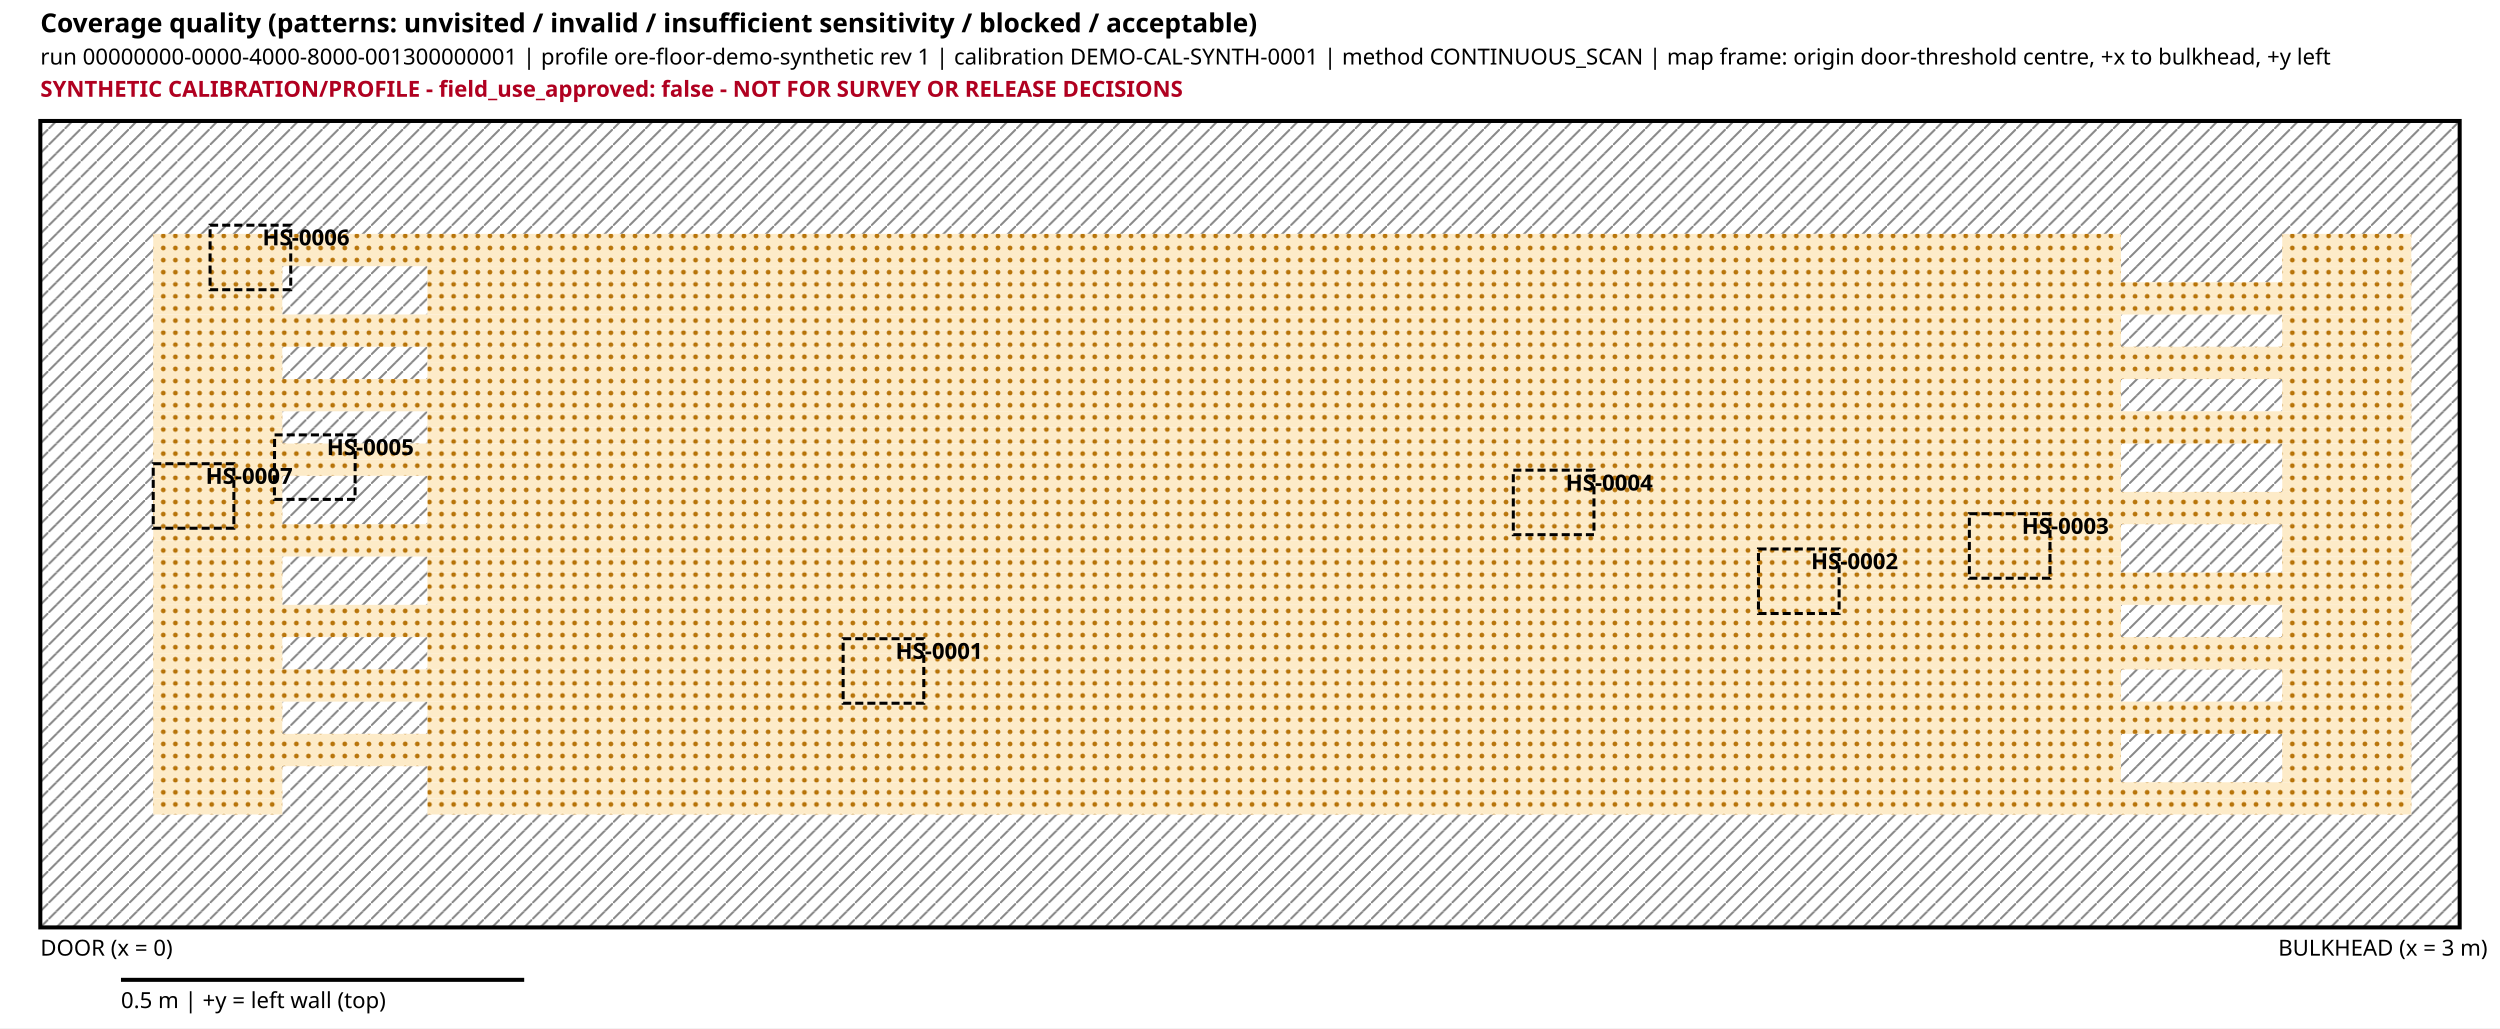
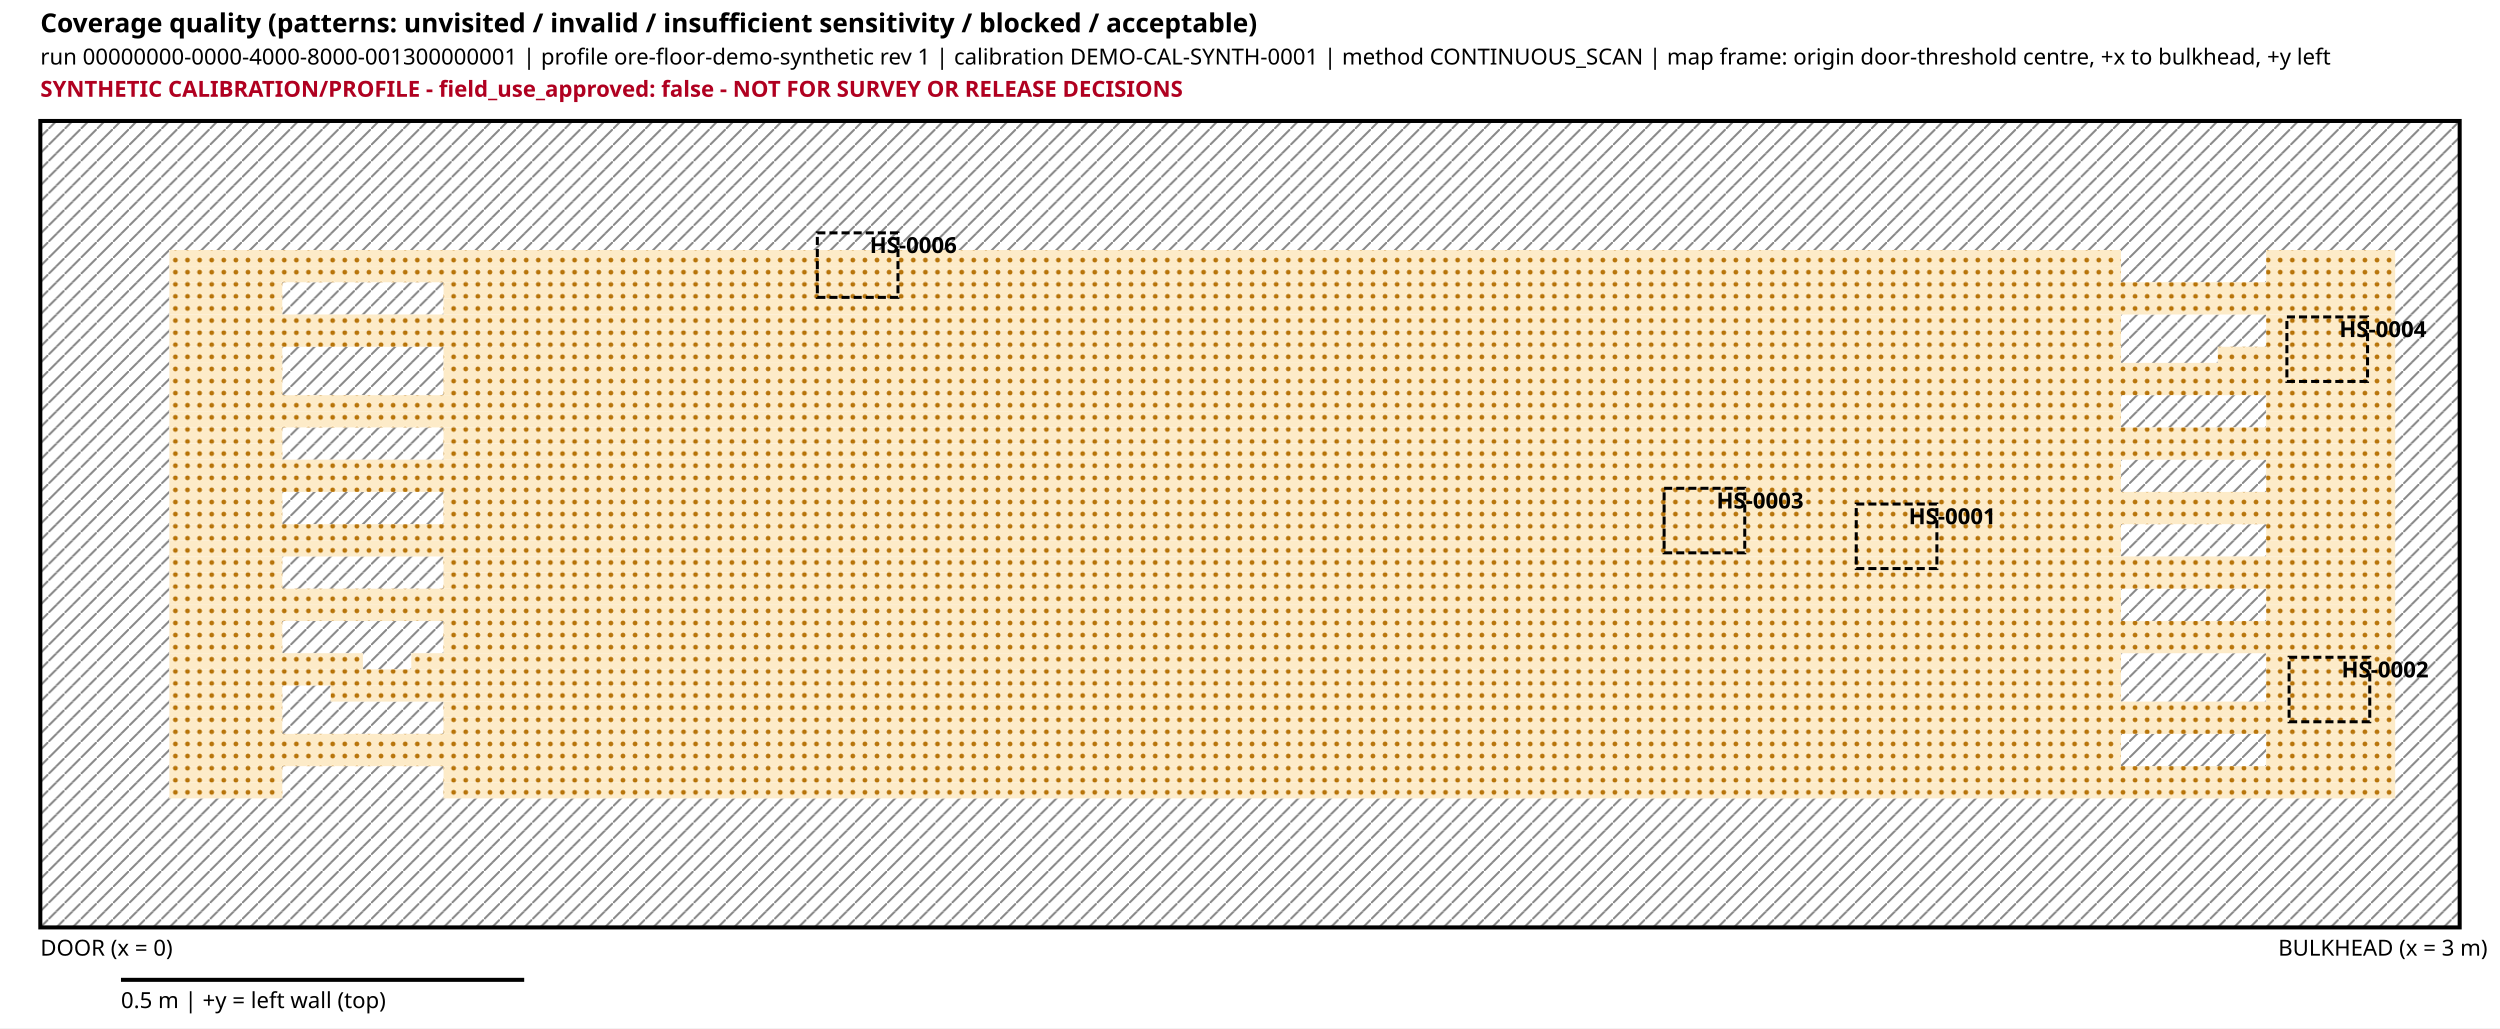
<svg xmlns="http://www.w3.org/2000/svg" width="1240" height="510" viewBox="0 0 1240 510" font-family="sans-serif" font-size="11">
  <defs>
    <pattern id="p-UNVISITED" width="8" height="8" patternUnits="userSpaceOnUse">
      <rect width="8" height="8" fill="#fff" />
      <path d="M0 8L8 0" stroke="#888" stroke-width="1" />
    </pattern>
    <pattern id="p-INVALID_DATA" width="8" height="8" patternUnits="userSpaceOnUse">
      <rect width="8" height="8" fill="#f6d5d5" />
      <path d="M0 0L8 8M0 8L8 0" stroke="#c83c3c" stroke-width="1" />
    </pattern>
    <pattern id="p-INSUFFICIENT_SENSITIVITY" width="6" height="6" patternUnits="userSpaceOnUse">
      <rect width="6" height="6" fill="#fdebc8" />
      <circle cx="3" cy="3" r="1.2" fill="#b9770e" />
    </pattern>
    <pattern id="p-BLOCKED" width="8" height="8" patternUnits="userSpaceOnUse">
      <rect width="8" height="8" fill="#e4dcf0" />
      <path d="M0 4H8" stroke="#785aa0" stroke-width="2" />
    </pattern>
    <pattern id="p-EXCLUDED" width="8" height="8" patternUnits="userSpaceOnUse">
      <rect width="8" height="8" fill="#5a5a5a" />
    </pattern>
    <pattern id="p-ACCEPTABLE" width="8" height="8" patternUnits="userSpaceOnUse">
      <rect width="8" height="8" fill="#2e8b57" />
    </pattern>
  </defs>
  <rect width="1240" height="510" fill="#fff" />
  <text x="20" y="16" font-size="13" font-weight="bold">Coverage quality (patterns: unvisited / invalid / insufficient sensitivity / blocked / acceptable)</text>
  <text x="20" y="32">run 00000000-0000-4000-8000-001300000001 | profile ore-floor-demo-synthetic rev 1 | calibration DEMO-CAL-SYNTH-0001 | method CONTINUOUS_SCAN | map frame: origin door-threshold centre, +x to bulkhead, +y left</text>
  <text x="20" y="48" fill="#b00020" font-weight="bold">SYNTHETIC CALIBRATION/PROFILE - field_use_approved: false - NOT FOR SURVEY OR RELEASE DECISIONS</text>
  <rect x="20.0" y="452.0" width="1200.0" height="8.0" fill="url(#p-UNVISITED)" />
  <rect x="20.0" y="444.0" width="1200.0" height="8.0" fill="url(#p-UNVISITED)" />
  <rect x="20.0" y="436.0" width="1200.0" height="8.0" fill="url(#p-UNVISITED)" />
  <rect x="20.0" y="428.0" width="1200.0" height="8.0" fill="url(#p-UNVISITED)" />
  <rect x="20.0" y="420.0" width="1200.0" height="8.0" fill="url(#p-UNVISITED)" />
  <rect x="20.0" y="412.0" width="1200.0" height="8.0" fill="url(#p-UNVISITED)" />
  <rect x="20.0" y="404.0" width="1200.0" height="8.0" fill="url(#p-UNVISITED)" />
-   <rect x="20.0" y="396.0" width="56.0" height="8.0" fill="url(#p-UNVISITED)" />
-   <rect x="140.0" y="396.0" width="72.0" height="8.0" fill="url(#p-UNVISITED)" />
-   <rect x="1196.0" y="396.0" width="24.0" height="8.0" fill="url(#p-UNVISITED)" />
-   <rect x="20.0" y="388.0" width="56.0" height="8.0" fill="url(#p-UNVISITED)" />
-   <rect x="140.0" y="388.0" width="72.0" height="8.0" fill="url(#p-UNVISITED)" />
-   <rect x="1196.0" y="388.0" width="24.0" height="8.0" fill="url(#p-UNVISITED)" />
-   <rect x="20.0" y="380.0" width="56.0" height="8.0" fill="url(#p-UNVISITED)" />
-   <rect x="140.0" y="380.0" width="72.0" height="8.0" fill="url(#p-UNVISITED)" />
-   <rect x="1052.0" y="380.0" width="80.0" height="8.0" fill="url(#p-UNVISITED)" />
-   <rect x="1196.0" y="380.0" width="24.0" height="8.0" fill="url(#p-UNVISITED)" />
-   <rect x="20.0" y="372.0" width="56.0" height="8.0" fill="url(#p-UNVISITED)" />
-   <rect x="1052.0" y="372.0" width="80.0" height="8.0" fill="url(#p-UNVISITED)" />
-   <rect x="1196.0" y="372.0" width="24.0" height="8.0" fill="url(#p-UNVISITED)" />
-   <rect x="20.0" y="364.0" width="56.0" height="8.0" fill="url(#p-UNVISITED)" />
-   <rect x="1052.0" y="364.0" width="80.0" height="8.0" fill="url(#p-UNVISITED)" />
-   <rect x="1196.0" y="364.0" width="24.0" height="8.0" fill="url(#p-UNVISITED)" />
-   <rect x="20.0" y="356.0" width="56.0" height="8.0" fill="url(#p-UNVISITED)" />
-   <rect x="140.0" y="356.0" width="72.0" height="8.0" fill="url(#p-UNVISITED)" />
-   <rect x="1196.0" y="356.0" width="24.0" height="8.0" fill="url(#p-UNVISITED)" />
-   <rect x="20.0" y="348.0" width="56.0" height="8.0" fill="url(#p-UNVISITED)" />
-   <rect x="140.0" y="348.0" width="72.0" height="8.0" fill="url(#p-UNVISITED)" />
-   <rect x="1196.0" y="348.0" width="24.0" height="8.0" fill="url(#p-UNVISITED)" />
-   <rect x="20.0" y="340.0" width="56.0" height="8.0" fill="url(#p-UNVISITED)" />
-   <rect x="1052.0" y="340.0" width="80.0" height="8.0" fill="url(#p-UNVISITED)" />
-   <rect x="1196.0" y="340.0" width="24.0" height="8.0" fill="url(#p-UNVISITED)" />
-   <rect x="20.0" y="332.0" width="56.0" height="8.0" fill="url(#p-UNVISITED)" />
-   <rect x="1052.0" y="332.0" width="80.0" height="8.0" fill="url(#p-UNVISITED)" />
-   <rect x="1196.0" y="332.0" width="24.0" height="8.0" fill="url(#p-UNVISITED)" />
-   <rect x="20.0" y="324.0" width="56.0" height="8.0" fill="url(#p-UNVISITED)" />
-   <rect x="140.0" y="324.0" width="72.0" height="8.0" fill="url(#p-UNVISITED)" />
-   <rect x="1196.0" y="324.0" width="24.0" height="8.0" fill="url(#p-UNVISITED)" />
-   <rect x="20.0" y="316.0" width="56.0" height="8.0" fill="url(#p-UNVISITED)" />
-   <rect x="140.0" y="316.0" width="72.0" height="8.0" fill="url(#p-UNVISITED)" />
-   <rect x="1196.0" y="316.0" width="24.0" height="8.0" fill="url(#p-UNVISITED)" />
-   <rect x="20.0" y="308.0" width="56.0" height="8.0" fill="url(#p-UNVISITED)" />
-   <rect x="1052.0" y="308.0" width="80.0" height="8.0" fill="url(#p-UNVISITED)" />
-   <rect x="1196.0" y="308.0" width="24.0" height="8.0" fill="url(#p-UNVISITED)" />
-   <rect x="20.0" y="300.0" width="56.0" height="8.0" fill="url(#p-UNVISITED)" />
-   <rect x="1052.0" y="300.0" width="80.0" height="8.0" fill="url(#p-UNVISITED)" />
-   <rect x="1196.0" y="300.0" width="24.0" height="8.0" fill="url(#p-UNVISITED)" />
-   <rect x="20.0" y="292.0" width="56.0" height="8.0" fill="url(#p-UNVISITED)" />
-   <rect x="140.0" y="292.0" width="72.0" height="8.0" fill="url(#p-UNVISITED)" />
-   <rect x="1196.0" y="292.0" width="24.0" height="8.0" fill="url(#p-UNVISITED)" />
-   <rect x="20.0" y="284.0" width="56.0" height="8.0" fill="url(#p-UNVISITED)" />
-   <rect x="140.0" y="284.0" width="72.0" height="8.0" fill="url(#p-UNVISITED)" />
-   <rect x="1196.0" y="284.0" width="24.0" height="8.0" fill="url(#p-UNVISITED)" />
-   <rect x="20.0" y="276.0" width="56.0" height="8.0" fill="url(#p-UNVISITED)" />
-   <rect x="140.0" y="276.0" width="72.0" height="8.0" fill="url(#p-UNVISITED)" />
-   <rect x="1052.0" y="276.0" width="80.0" height="8.0" fill="url(#p-UNVISITED)" />
-   <rect x="1196.0" y="276.0" width="24.0" height="8.0" fill="url(#p-UNVISITED)" />
-   <rect x="20.0" y="268.0" width="56.0" height="8.0" fill="url(#p-UNVISITED)" />
-   <rect x="1052.0" y="268.0" width="80.0" height="8.0" fill="url(#p-UNVISITED)" />
-   <rect x="1196.0" y="268.0" width="24.0" height="8.0" fill="url(#p-UNVISITED)" />
-   <rect x="20.0" y="260.0" width="56.0" height="8.0" fill="url(#p-UNVISITED)" />
-   <rect x="1052.0" y="260.0" width="80.0" height="8.0" fill="url(#p-UNVISITED)" />
-   <rect x="1196.0" y="260.0" width="24.0" height="8.0" fill="url(#p-UNVISITED)" />
-   <rect x="20.0" y="252.0" width="56.0" height="8.0" fill="url(#p-UNVISITED)" />
-   <rect x="140.0" y="252.0" width="72.0" height="8.0" fill="url(#p-UNVISITED)" />
-   <rect x="1196.0" y="252.0" width="24.0" height="8.0" fill="url(#p-UNVISITED)" />
-   <rect x="20.0" y="244.0" width="56.0" height="8.0" fill="url(#p-UNVISITED)" />
-   <rect x="140.0" y="244.0" width="72.0" height="8.0" fill="url(#p-UNVISITED)" />
-   <rect x="1196.0" y="244.0" width="24.0" height="8.0" fill="url(#p-UNVISITED)" />
-   <rect x="20.0" y="236.0" width="56.0" height="8.0" fill="url(#p-UNVISITED)" />
-   <rect x="140.0" y="236.0" width="72.0" height="8.0" fill="url(#p-UNVISITED)" />
-   <rect x="1052.0" y="236.0" width="80.0" height="8.0" fill="url(#p-UNVISITED)" />
-   <rect x="1196.0" y="236.0" width="24.0" height="8.0" fill="url(#p-UNVISITED)" />
-   <rect x="20.0" y="228.0" width="56.0" height="8.0" fill="url(#p-UNVISITED)" />
-   <rect x="1052.0" y="228.0" width="80.0" height="8.0" fill="url(#p-UNVISITED)" />
-   <rect x="1196.0" y="228.0" width="24.0" height="8.0" fill="url(#p-UNVISITED)" />
-   <rect x="20.0" y="220.0" width="56.0" height="8.0" fill="url(#p-UNVISITED)" />
-   <rect x="1052.0" y="220.0" width="80.0" height="8.0" fill="url(#p-UNVISITED)" />
-   <rect x="1196.0" y="220.0" width="24.0" height="8.0" fill="url(#p-UNVISITED)" />
-   <rect x="20.0" y="212.0" width="56.0" height="8.0" fill="url(#p-UNVISITED)" />
-   <rect x="140.0" y="212.0" width="72.0" height="8.0" fill="url(#p-UNVISITED)" />
-   <rect x="1196.0" y="212.0" width="24.0" height="8.0" fill="url(#p-UNVISITED)" />
-   <rect x="20.0" y="204.0" width="56.0" height="8.0" fill="url(#p-UNVISITED)" />
-   <rect x="140.0" y="204.0" width="72.0" height="8.0" fill="url(#p-UNVISITED)" />
-   <rect x="1196.0" y="204.0" width="24.0" height="8.0" fill="url(#p-UNVISITED)" />
-   <rect x="20.0" y="196.0" width="56.0" height="8.0" fill="url(#p-UNVISITED)" />
-   <rect x="1052.0" y="196.0" width="80.0" height="8.0" fill="url(#p-UNVISITED)" />
-   <rect x="1196.0" y="196.0" width="24.0" height="8.0" fill="url(#p-UNVISITED)" />
-   <rect x="20.0" y="188.0" width="56.0" height="8.0" fill="url(#p-UNVISITED)" />
-   <rect x="1052.0" y="188.0" width="80.0" height="8.0" fill="url(#p-UNVISITED)" />
-   <rect x="1196.0" y="188.0" width="24.0" height="8.0" fill="url(#p-UNVISITED)" />
-   <rect x="20.0" y="180.0" width="56.0" height="8.0" fill="url(#p-UNVISITED)" />
-   <rect x="140.0" y="180.0" width="72.0" height="8.0" fill="url(#p-UNVISITED)" />
-   <rect x="1196.0" y="180.0" width="24.0" height="8.0" fill="url(#p-UNVISITED)" />
-   <rect x="20.0" y="172.0" width="56.0" height="8.0" fill="url(#p-UNVISITED)" />
-   <rect x="140.0" y="172.0" width="72.0" height="8.0" fill="url(#p-UNVISITED)" />
-   <rect x="1196.0" y="172.0" width="24.0" height="8.0" fill="url(#p-UNVISITED)" />
-   <rect x="20.0" y="164.0" width="56.0" height="8.0" fill="url(#p-UNVISITED)" />
-   <rect x="1052.0" y="164.0" width="80.0" height="8.0" fill="url(#p-UNVISITED)" />
-   <rect x="1196.0" y="164.0" width="24.0" height="8.0" fill="url(#p-UNVISITED)" />
-   <rect x="20.0" y="156.0" width="56.0" height="8.0" fill="url(#p-UNVISITED)" />
-   <rect x="1052.0" y="156.0" width="80.0" height="8.0" fill="url(#p-UNVISITED)" />
-   <rect x="1196.0" y="156.0" width="24.0" height="8.0" fill="url(#p-UNVISITED)" />
-   <rect x="20.0" y="148.0" width="56.0" height="8.0" fill="url(#p-UNVISITED)" />
-   <rect x="140.0" y="148.0" width="72.0" height="8.0" fill="url(#p-UNVISITED)" />
-   <rect x="1196.0" y="148.0" width="24.0" height="8.0" fill="url(#p-UNVISITED)" />
-   <rect x="20.0" y="140.0" width="56.0" height="8.0" fill="url(#p-UNVISITED)" />
-   <rect x="140.0" y="140.0" width="72.0" height="8.0" fill="url(#p-UNVISITED)" />
-   <rect x="1196.0" y="140.0" width="24.0" height="8.0" fill="url(#p-UNVISITED)" />
-   <rect x="20.0" y="132.0" width="56.0" height="8.0" fill="url(#p-UNVISITED)" />
-   <rect x="140.0" y="132.0" width="72.0" height="8.0" fill="url(#p-UNVISITED)" />
-   <rect x="1052.0" y="132.0" width="80.0" height="8.0" fill="url(#p-UNVISITED)" />
-   <rect x="1196.0" y="132.0" width="24.0" height="8.0" fill="url(#p-UNVISITED)" />
-   <rect x="20.0" y="124.0" width="56.0" height="8.0" fill="url(#p-UNVISITED)" />
-   <rect x="1052.0" y="124.0" width="80.0" height="8.0" fill="url(#p-UNVISITED)" />
-   <rect x="1196.0" y="124.0" width="24.0" height="8.0" fill="url(#p-UNVISITED)" />
-   <rect x="20.0" y="116.0" width="56.0" height="8.0" fill="url(#p-UNVISITED)" />
-   <rect x="1052.0" y="116.0" width="80.0" height="8.0" fill="url(#p-UNVISITED)" />
-   <rect x="1196.0" y="116.0" width="24.0" height="8.0" fill="url(#p-UNVISITED)" />
+   <rect x="20.0" y="396.0" width="1200.0" height="8.0" fill="url(#p-UNVISITED)" />
+   <rect x="20.0" y="388.0" width="64.0" height="8.0" fill="url(#p-UNVISITED)" />
+   <rect x="140.0" y="388.0" width="80.0" height="8.0" fill="url(#p-UNVISITED)" />
+   <rect x="1188.0" y="388.0" width="32.0" height="8.0" fill="url(#p-UNVISITED)" />
+   <rect x="20.0" y="380.0" width="64.0" height="8.0" fill="url(#p-UNVISITED)" />
+   <rect x="140.0" y="380.0" width="80.0" height="8.0" fill="url(#p-UNVISITED)" />
+   <rect x="1188.0" y="380.0" width="32.0" height="8.0" fill="url(#p-UNVISITED)" />
+   <rect x="20.0" y="372.0" width="64.0" height="8.0" fill="url(#p-UNVISITED)" />
+   <rect x="1052.0" y="372.0" width="72.0" height="8.0" fill="url(#p-UNVISITED)" />
+   <rect x="1188.0" y="372.0" width="32.0" height="8.0" fill="url(#p-UNVISITED)" />
+   <rect x="20.0" y="364.0" width="64.0" height="8.0" fill="url(#p-UNVISITED)" />
+   <rect x="1052.0" y="364.0" width="72.0" height="8.0" fill="url(#p-UNVISITED)" />
+   <rect x="1188.0" y="364.0" width="32.0" height="8.0" fill="url(#p-UNVISITED)" />
+   <rect x="20.0" y="356.0" width="64.0" height="8.0" fill="url(#p-UNVISITED)" />
+   <rect x="140.0" y="356.0" width="80.0" height="8.0" fill="url(#p-UNVISITED)" />
+   <rect x="1188.0" y="356.0" width="32.0" height="8.0" fill="url(#p-UNVISITED)" />
+   <rect x="20.0" y="348.0" width="64.0" height="8.0" fill="url(#p-UNVISITED)" />
+   <rect x="140.0" y="348.0" width="80.0" height="8.0" fill="url(#p-UNVISITED)" />
+   <rect x="1188.0" y="348.0" width="32.0" height="8.0" fill="url(#p-UNVISITED)" />
+   <rect x="20.0" y="340.0" width="64.0" height="8.0" fill="url(#p-UNVISITED)" />
+   <rect x="140.0" y="340.0" width="24.0" height="8.0" fill="url(#p-UNVISITED)" />
+   <rect x="1052.0" y="340.0" width="72.0" height="8.0" fill="url(#p-UNVISITED)" />
+   <rect x="1188.0" y="340.0" width="32.0" height="8.0" fill="url(#p-UNVISITED)" />
+   <rect x="20.0" y="332.0" width="64.0" height="8.0" fill="url(#p-UNVISITED)" />
+   <rect x="1052.0" y="332.0" width="72.0" height="8.0" fill="url(#p-UNVISITED)" />
+   <rect x="1188.0" y="332.0" width="32.0" height="8.0" fill="url(#p-UNVISITED)" />
+   <rect x="20.0" y="324.0" width="64.0" height="8.0" fill="url(#p-UNVISITED)" />
+   <rect x="180.0" y="324.0" width="24.0" height="8.0" fill="url(#p-UNVISITED)" />
+   <rect x="1052.0" y="324.0" width="72.0" height="8.0" fill="url(#p-UNVISITED)" />
+   <rect x="1188.0" y="324.0" width="32.0" height="8.0" fill="url(#p-UNVISITED)" />
+   <rect x="20.0" y="316.0" width="64.0" height="8.0" fill="url(#p-UNVISITED)" />
+   <rect x="140.0" y="316.0" width="80.0" height="8.0" fill="url(#p-UNVISITED)" />
+   <rect x="1188.0" y="316.0" width="32.0" height="8.0" fill="url(#p-UNVISITED)" />
+   <rect x="20.0" y="308.0" width="64.0" height="8.0" fill="url(#p-UNVISITED)" />
+   <rect x="140.0" y="308.0" width="80.0" height="8.0" fill="url(#p-UNVISITED)" />
+   <rect x="1188.0" y="308.0" width="32.0" height="8.0" fill="url(#p-UNVISITED)" />
+   <rect x="20.0" y="300.0" width="64.0" height="8.0" fill="url(#p-UNVISITED)" />
+   <rect x="1052.0" y="300.0" width="72.0" height="8.0" fill="url(#p-UNVISITED)" />
+   <rect x="1188.0" y="300.0" width="32.0" height="8.0" fill="url(#p-UNVISITED)" />
+   <rect x="20.0" y="292.0" width="64.0" height="8.0" fill="url(#p-UNVISITED)" />
+   <rect x="1052.0" y="292.0" width="72.0" height="8.0" fill="url(#p-UNVISITED)" />
+   <rect x="1188.0" y="292.0" width="32.0" height="8.0" fill="url(#p-UNVISITED)" />
+   <rect x="20.0" y="284.0" width="64.0" height="8.0" fill="url(#p-UNVISITED)" />
+   <rect x="140.0" y="284.0" width="80.0" height="8.0" fill="url(#p-UNVISITED)" />
+   <rect x="1188.0" y="284.0" width="32.0" height="8.0" fill="url(#p-UNVISITED)" />
+   <rect x="20.0" y="276.0" width="64.0" height="8.0" fill="url(#p-UNVISITED)" />
+   <rect x="140.0" y="276.0" width="80.0" height="8.0" fill="url(#p-UNVISITED)" />
+   <rect x="1188.0" y="276.0" width="32.0" height="8.0" fill="url(#p-UNVISITED)" />
+   <rect x="20.0" y="268.0" width="64.0" height="8.0" fill="url(#p-UNVISITED)" />
+   <rect x="1052.0" y="268.0" width="72.0" height="8.0" fill="url(#p-UNVISITED)" />
+   <rect x="1188.0" y="268.0" width="32.0" height="8.0" fill="url(#p-UNVISITED)" />
+   <rect x="20.0" y="260.0" width="64.0" height="8.0" fill="url(#p-UNVISITED)" />
+   <rect x="1052.0" y="260.0" width="72.0" height="8.0" fill="url(#p-UNVISITED)" />
+   <rect x="1188.0" y="260.0" width="32.0" height="8.0" fill="url(#p-UNVISITED)" />
+   <rect x="20.0" y="252.0" width="64.0" height="8.0" fill="url(#p-UNVISITED)" />
+   <rect x="140.0" y="252.0" width="80.0" height="8.0" fill="url(#p-UNVISITED)" />
+   <rect x="1188.0" y="252.0" width="32.0" height="8.0" fill="url(#p-UNVISITED)" />
+   <rect x="20.0" y="244.0" width="64.0" height="8.0" fill="url(#p-UNVISITED)" />
+   <rect x="140.0" y="244.0" width="80.0" height="8.0" fill="url(#p-UNVISITED)" />
+   <rect x="1188.0" y="244.0" width="32.0" height="8.0" fill="url(#p-UNVISITED)" />
+   <rect x="20.0" y="236.0" width="64.0" height="8.0" fill="url(#p-UNVISITED)" />
+   <rect x="1052.0" y="236.0" width="72.0" height="8.0" fill="url(#p-UNVISITED)" />
+   <rect x="1188.0" y="236.0" width="32.0" height="8.0" fill="url(#p-UNVISITED)" />
+   <rect x="20.0" y="228.0" width="64.0" height="8.0" fill="url(#p-UNVISITED)" />
+   <rect x="1052.0" y="228.0" width="72.0" height="8.0" fill="url(#p-UNVISITED)" />
+   <rect x="1188.0" y="228.0" width="32.0" height="8.0" fill="url(#p-UNVISITED)" />
+   <rect x="20.0" y="220.0" width="64.0" height="8.0" fill="url(#p-UNVISITED)" />
+   <rect x="140.0" y="220.0" width="80.0" height="8.0" fill="url(#p-UNVISITED)" />
+   <rect x="1188.0" y="220.0" width="32.0" height="8.0" fill="url(#p-UNVISITED)" />
+   <rect x="20.0" y="212.0" width="64.0" height="8.0" fill="url(#p-UNVISITED)" />
+   <rect x="140.0" y="212.0" width="80.0" height="8.0" fill="url(#p-UNVISITED)" />
+   <rect x="1188.0" y="212.0" width="32.0" height="8.0" fill="url(#p-UNVISITED)" />
+   <rect x="20.0" y="204.0" width="64.0" height="8.0" fill="url(#p-UNVISITED)" />
+   <rect x="1052.0" y="204.0" width="72.0" height="8.0" fill="url(#p-UNVISITED)" />
+   <rect x="1188.0" y="204.0" width="32.0" height="8.0" fill="url(#p-UNVISITED)" />
+   <rect x="20.0" y="196.0" width="64.0" height="8.0" fill="url(#p-UNVISITED)" />
+   <rect x="1052.0" y="196.0" width="72.0" height="8.0" fill="url(#p-UNVISITED)" />
+   <rect x="1188.0" y="196.0" width="32.0" height="8.0" fill="url(#p-UNVISITED)" />
+   <rect x="20.0" y="188.0" width="64.0" height="8.0" fill="url(#p-UNVISITED)" />
+   <rect x="140.0" y="188.0" width="80.0" height="8.0" fill="url(#p-UNVISITED)" />
+   <rect x="1188.0" y="188.0" width="32.0" height="8.0" fill="url(#p-UNVISITED)" />
+   <rect x="20.0" y="180.0" width="64.0" height="8.0" fill="url(#p-UNVISITED)" />
+   <rect x="140.0" y="180.0" width="80.0" height="8.0" fill="url(#p-UNVISITED)" />
+   <rect x="1188.0" y="180.0" width="32.0" height="8.0" fill="url(#p-UNVISITED)" />
+   <rect x="20.0" y="172.0" width="64.0" height="8.0" fill="url(#p-UNVISITED)" />
+   <rect x="140.0" y="172.0" width="80.0" height="8.0" fill="url(#p-UNVISITED)" />
+   <rect x="1052.0" y="172.0" width="48.0" height="8.0" fill="url(#p-UNVISITED)" />
+   <rect x="1188.0" y="172.0" width="32.0" height="8.0" fill="url(#p-UNVISITED)" />
+   <rect x="20.0" y="164.0" width="64.0" height="8.0" fill="url(#p-UNVISITED)" />
+   <rect x="1052.0" y="164.0" width="72.0" height="8.0" fill="url(#p-UNVISITED)" />
+   <rect x="1188.0" y="164.0" width="32.0" height="8.0" fill="url(#p-UNVISITED)" />
+   <rect x="20.0" y="156.0" width="64.0" height="8.0" fill="url(#p-UNVISITED)" />
+   <rect x="1052.0" y="156.0" width="72.0" height="8.0" fill="url(#p-UNVISITED)" />
+   <rect x="1188.0" y="156.0" width="32.0" height="8.0" fill="url(#p-UNVISITED)" />
+   <rect x="20.0" y="148.0" width="64.0" height="8.0" fill="url(#p-UNVISITED)" />
+   <rect x="140.0" y="148.0" width="80.0" height="8.0" fill="url(#p-UNVISITED)" />
+   <rect x="1188.0" y="148.0" width="32.0" height="8.0" fill="url(#p-UNVISITED)" />
+   <rect x="20.0" y="140.0" width="64.0" height="8.0" fill="url(#p-UNVISITED)" />
+   <rect x="140.0" y="140.0" width="80.0" height="8.0" fill="url(#p-UNVISITED)" />
+   <rect x="1188.0" y="140.0" width="32.0" height="8.0" fill="url(#p-UNVISITED)" />
+   <rect x="20.0" y="132.0" width="64.0" height="8.0" fill="url(#p-UNVISITED)" />
+   <rect x="1052.0" y="132.0" width="72.0" height="8.0" fill="url(#p-UNVISITED)" />
+   <rect x="1188.0" y="132.0" width="32.0" height="8.0" fill="url(#p-UNVISITED)" />
+   <rect x="20.0" y="124.0" width="64.0" height="8.0" fill="url(#p-UNVISITED)" />
+   <rect x="1052.0" y="124.0" width="72.0" height="8.0" fill="url(#p-UNVISITED)" />
+   <rect x="1188.0" y="124.0" width="32.0" height="8.0" fill="url(#p-UNVISITED)" />
+   <rect x="20.0" y="116.0" width="1200.0" height="8.0" fill="url(#p-UNVISITED)" />
  <rect x="20.0" y="108.0" width="1200.0" height="8.0" fill="url(#p-UNVISITED)" />
  <rect x="20.0" y="100.0" width="1200.0" height="8.0" fill="url(#p-UNVISITED)" />
  <rect x="20.0" y="92.0" width="1200.0" height="8.0" fill="url(#p-UNVISITED)" />
  <rect x="20.0" y="84.0" width="1200.0" height="8.0" fill="url(#p-UNVISITED)" />
  <rect x="20.0" y="76.0" width="1200.0" height="8.0" fill="url(#p-UNVISITED)" />
  <rect x="20.0" y="68.0" width="1200.0" height="8.0" fill="url(#p-UNVISITED)" />
  <rect x="20.0" y="60.0" width="1200.0" height="8.0" fill="url(#p-UNVISITED)" />
-   <rect x="76.0" y="396.0" width="64.0" height="8.0" fill="url(#p-INSUFFICIENT_SENSITIVITY)" />
-   <rect x="212.0" y="396.0" width="984.0" height="8.0" fill="url(#p-INSUFFICIENT_SENSITIVITY)" />
-   <rect x="76.0" y="388.0" width="64.0" height="8.0" fill="url(#p-INSUFFICIENT_SENSITIVITY)" />
-   <rect x="212.0" y="388.0" width="984.0" height="8.0" fill="url(#p-INSUFFICIENT_SENSITIVITY)" />
-   <rect x="76.0" y="380.0" width="64.0" height="8.0" fill="url(#p-INSUFFICIENT_SENSITIVITY)" />
-   <rect x="212.0" y="380.0" width="840.0" height="8.0" fill="url(#p-INSUFFICIENT_SENSITIVITY)" />
-   <rect x="1132.0" y="380.0" width="64.0" height="8.0" fill="url(#p-INSUFFICIENT_SENSITIVITY)" />
-   <rect x="76.0" y="372.0" width="976.0" height="8.0" fill="url(#p-INSUFFICIENT_SENSITIVITY)" />
-   <rect x="1132.0" y="372.0" width="64.0" height="8.0" fill="url(#p-INSUFFICIENT_SENSITIVITY)" />
-   <rect x="76.0" y="364.0" width="976.0" height="8.0" fill="url(#p-INSUFFICIENT_SENSITIVITY)" />
-   <rect x="1132.0" y="364.0" width="64.0" height="8.0" fill="url(#p-INSUFFICIENT_SENSITIVITY)" />
-   <rect x="76.0" y="356.0" width="64.0" height="8.0" fill="url(#p-INSUFFICIENT_SENSITIVITY)" />
-   <rect x="212.0" y="356.0" width="984.0" height="8.0" fill="url(#p-INSUFFICIENT_SENSITIVITY)" />
-   <rect x="76.0" y="348.0" width="64.0" height="8.0" fill="url(#p-INSUFFICIENT_SENSITIVITY)" />
-   <rect x="212.0" y="348.0" width="984.0" height="8.0" fill="url(#p-INSUFFICIENT_SENSITIVITY)" />
-   <rect x="76.0" y="340.0" width="976.0" height="8.0" fill="url(#p-INSUFFICIENT_SENSITIVITY)" />
-   <rect x="1132.0" y="340.0" width="64.0" height="8.0" fill="url(#p-INSUFFICIENT_SENSITIVITY)" />
-   <rect x="76.0" y="332.0" width="976.0" height="8.0" fill="url(#p-INSUFFICIENT_SENSITIVITY)" />
-   <rect x="1132.0" y="332.0" width="64.0" height="8.0" fill="url(#p-INSUFFICIENT_SENSITIVITY)" />
-   <rect x="76.0" y="324.0" width="64.0" height="8.0" fill="url(#p-INSUFFICIENT_SENSITIVITY)" />
-   <rect x="212.0" y="324.0" width="984.0" height="8.0" fill="url(#p-INSUFFICIENT_SENSITIVITY)" />
-   <rect x="76.0" y="316.0" width="64.0" height="8.0" fill="url(#p-INSUFFICIENT_SENSITIVITY)" />
-   <rect x="212.0" y="316.0" width="984.0" height="8.0" fill="url(#p-INSUFFICIENT_SENSITIVITY)" />
-   <rect x="76.0" y="308.0" width="976.0" height="8.0" fill="url(#p-INSUFFICIENT_SENSITIVITY)" />
-   <rect x="1132.0" y="308.0" width="64.0" height="8.0" fill="url(#p-INSUFFICIENT_SENSITIVITY)" />
-   <rect x="76.0" y="300.0" width="976.0" height="8.0" fill="url(#p-INSUFFICIENT_SENSITIVITY)" />
-   <rect x="1132.0" y="300.0" width="64.0" height="8.0" fill="url(#p-INSUFFICIENT_SENSITIVITY)" />
-   <rect x="76.0" y="292.0" width="64.0" height="8.0" fill="url(#p-INSUFFICIENT_SENSITIVITY)" />
-   <rect x="212.0" y="292.0" width="984.0" height="8.0" fill="url(#p-INSUFFICIENT_SENSITIVITY)" />
-   <rect x="76.0" y="284.0" width="64.0" height="8.0" fill="url(#p-INSUFFICIENT_SENSITIVITY)" />
-   <rect x="212.0" y="284.0" width="984.0" height="8.0" fill="url(#p-INSUFFICIENT_SENSITIVITY)" />
-   <rect x="76.0" y="276.0" width="64.0" height="8.0" fill="url(#p-INSUFFICIENT_SENSITIVITY)" />
-   <rect x="212.0" y="276.0" width="840.0" height="8.0" fill="url(#p-INSUFFICIENT_SENSITIVITY)" />
-   <rect x="1132.0" y="276.0" width="64.0" height="8.0" fill="url(#p-INSUFFICIENT_SENSITIVITY)" />
-   <rect x="76.0" y="268.0" width="976.0" height="8.0" fill="url(#p-INSUFFICIENT_SENSITIVITY)" />
-   <rect x="1132.0" y="268.0" width="64.0" height="8.0" fill="url(#p-INSUFFICIENT_SENSITIVITY)" />
-   <rect x="76.0" y="260.0" width="976.0" height="8.0" fill="url(#p-INSUFFICIENT_SENSITIVITY)" />
-   <rect x="1132.0" y="260.0" width="64.0" height="8.0" fill="url(#p-INSUFFICIENT_SENSITIVITY)" />
-   <rect x="76.0" y="252.0" width="64.0" height="8.0" fill="url(#p-INSUFFICIENT_SENSITIVITY)" />
-   <rect x="212.0" y="252.0" width="984.0" height="8.0" fill="url(#p-INSUFFICIENT_SENSITIVITY)" />
-   <rect x="76.0" y="244.0" width="64.0" height="8.0" fill="url(#p-INSUFFICIENT_SENSITIVITY)" />
-   <rect x="212.0" y="244.0" width="984.0" height="8.0" fill="url(#p-INSUFFICIENT_SENSITIVITY)" />
-   <rect x="76.0" y="236.0" width="64.0" height="8.0" fill="url(#p-INSUFFICIENT_SENSITIVITY)" />
-   <rect x="212.0" y="236.0" width="840.0" height="8.0" fill="url(#p-INSUFFICIENT_SENSITIVITY)" />
-   <rect x="1132.0" y="236.0" width="64.0" height="8.0" fill="url(#p-INSUFFICIENT_SENSITIVITY)" />
-   <rect x="76.0" y="228.0" width="976.0" height="8.0" fill="url(#p-INSUFFICIENT_SENSITIVITY)" />
-   <rect x="1132.0" y="228.0" width="64.0" height="8.0" fill="url(#p-INSUFFICIENT_SENSITIVITY)" />
-   <rect x="76.0" y="220.0" width="976.0" height="8.0" fill="url(#p-INSUFFICIENT_SENSITIVITY)" />
-   <rect x="1132.0" y="220.0" width="64.0" height="8.0" fill="url(#p-INSUFFICIENT_SENSITIVITY)" />
-   <rect x="76.0" y="212.0" width="64.0" height="8.0" fill="url(#p-INSUFFICIENT_SENSITIVITY)" />
-   <rect x="212.0" y="212.0" width="984.0" height="8.0" fill="url(#p-INSUFFICIENT_SENSITIVITY)" />
-   <rect x="76.0" y="204.0" width="64.0" height="8.0" fill="url(#p-INSUFFICIENT_SENSITIVITY)" />
-   <rect x="212.0" y="204.0" width="984.0" height="8.0" fill="url(#p-INSUFFICIENT_SENSITIVITY)" />
-   <rect x="76.0" y="196.0" width="976.0" height="8.0" fill="url(#p-INSUFFICIENT_SENSITIVITY)" />
-   <rect x="1132.0" y="196.0" width="64.0" height="8.0" fill="url(#p-INSUFFICIENT_SENSITIVITY)" />
-   <rect x="76.0" y="188.0" width="976.0" height="8.0" fill="url(#p-INSUFFICIENT_SENSITIVITY)" />
-   <rect x="1132.0" y="188.0" width="64.0" height="8.0" fill="url(#p-INSUFFICIENT_SENSITIVITY)" />
-   <rect x="76.0" y="180.0" width="64.0" height="8.0" fill="url(#p-INSUFFICIENT_SENSITIVITY)" />
-   <rect x="212.0" y="180.0" width="984.0" height="8.0" fill="url(#p-INSUFFICIENT_SENSITIVITY)" />
-   <rect x="76.0" y="172.0" width="64.0" height="8.0" fill="url(#p-INSUFFICIENT_SENSITIVITY)" />
-   <rect x="212.0" y="172.0" width="984.0" height="8.0" fill="url(#p-INSUFFICIENT_SENSITIVITY)" />
-   <rect x="76.0" y="164.0" width="976.0" height="8.0" fill="url(#p-INSUFFICIENT_SENSITIVITY)" />
-   <rect x="1132.0" y="164.0" width="64.0" height="8.0" fill="url(#p-INSUFFICIENT_SENSITIVITY)" />
-   <rect x="76.0" y="156.0" width="976.0" height="8.0" fill="url(#p-INSUFFICIENT_SENSITIVITY)" />
-   <rect x="1132.0" y="156.0" width="64.0" height="8.0" fill="url(#p-INSUFFICIENT_SENSITIVITY)" />
-   <rect x="76.0" y="148.0" width="64.0" height="8.0" fill="url(#p-INSUFFICIENT_SENSITIVITY)" />
-   <rect x="212.0" y="148.0" width="984.0" height="8.0" fill="url(#p-INSUFFICIENT_SENSITIVITY)" />
-   <rect x="76.0" y="140.0" width="64.0" height="8.0" fill="url(#p-INSUFFICIENT_SENSITIVITY)" />
-   <rect x="212.0" y="140.0" width="984.0" height="8.0" fill="url(#p-INSUFFICIENT_SENSITIVITY)" />
-   <rect x="76.0" y="132.0" width="64.0" height="8.0" fill="url(#p-INSUFFICIENT_SENSITIVITY)" />
-   <rect x="212.0" y="132.0" width="840.0" height="8.0" fill="url(#p-INSUFFICIENT_SENSITIVITY)" />
-   <rect x="1132.0" y="132.0" width="64.0" height="8.0" fill="url(#p-INSUFFICIENT_SENSITIVITY)" />
-   <rect x="76.0" y="124.0" width="976.0" height="8.0" fill="url(#p-INSUFFICIENT_SENSITIVITY)" />
-   <rect x="1132.0" y="124.0" width="64.0" height="8.0" fill="url(#p-INSUFFICIENT_SENSITIVITY)" />
-   <rect x="76.0" y="116.0" width="976.0" height="8.0" fill="url(#p-INSUFFICIENT_SENSITIVITY)" />
-   <rect x="1132.0" y="116.0" width="64.0" height="8.0" fill="url(#p-INSUFFICIENT_SENSITIVITY)" />
+   <rect x="84.0" y="388.0" width="56.0" height="8.0" fill="url(#p-INSUFFICIENT_SENSITIVITY)" />
+   <rect x="220.0" y="388.0" width="968.0" height="8.0" fill="url(#p-INSUFFICIENT_SENSITIVITY)" />
+   <rect x="84.0" y="380.0" width="56.0" height="8.0" fill="url(#p-INSUFFICIENT_SENSITIVITY)" />
+   <rect x="220.0" y="380.0" width="968.0" height="8.0" fill="url(#p-INSUFFICIENT_SENSITIVITY)" />
+   <rect x="84.0" y="372.0" width="968.0" height="8.0" fill="url(#p-INSUFFICIENT_SENSITIVITY)" />
+   <rect x="1124.0" y="372.0" width="64.0" height="8.0" fill="url(#p-INSUFFICIENT_SENSITIVITY)" />
+   <rect x="84.0" y="364.0" width="968.0" height="8.0" fill="url(#p-INSUFFICIENT_SENSITIVITY)" />
+   <rect x="1124.0" y="364.0" width="64.0" height="8.0" fill="url(#p-INSUFFICIENT_SENSITIVITY)" />
+   <rect x="84.0" y="356.0" width="56.0" height="8.0" fill="url(#p-INSUFFICIENT_SENSITIVITY)" />
+   <rect x="220.0" y="356.0" width="968.0" height="8.0" fill="url(#p-INSUFFICIENT_SENSITIVITY)" />
+   <rect x="84.0" y="348.0" width="56.0" height="8.0" fill="url(#p-INSUFFICIENT_SENSITIVITY)" />
+   <rect x="220.0" y="348.0" width="968.0" height="8.0" fill="url(#p-INSUFFICIENT_SENSITIVITY)" />
+   <rect x="84.0" y="340.0" width="56.0" height="8.0" fill="url(#p-INSUFFICIENT_SENSITIVITY)" />
+   <rect x="164.0" y="340.0" width="888.0" height="8.0" fill="url(#p-INSUFFICIENT_SENSITIVITY)" />
+   <rect x="1124.0" y="340.0" width="64.0" height="8.0" fill="url(#p-INSUFFICIENT_SENSITIVITY)" />
+   <rect x="84.0" y="332.0" width="968.0" height="8.0" fill="url(#p-INSUFFICIENT_SENSITIVITY)" />
+   <rect x="1124.0" y="332.0" width="64.0" height="8.0" fill="url(#p-INSUFFICIENT_SENSITIVITY)" />
+   <rect x="84.0" y="324.0" width="96.0" height="8.0" fill="url(#p-INSUFFICIENT_SENSITIVITY)" />
+   <rect x="204.0" y="324.0" width="848.0" height="8.0" fill="url(#p-INSUFFICIENT_SENSITIVITY)" />
+   <rect x="1124.0" y="324.0" width="64.0" height="8.0" fill="url(#p-INSUFFICIENT_SENSITIVITY)" />
+   <rect x="84.0" y="316.0" width="56.0" height="8.0" fill="url(#p-INSUFFICIENT_SENSITIVITY)" />
+   <rect x="220.0" y="316.0" width="968.0" height="8.0" fill="url(#p-INSUFFICIENT_SENSITIVITY)" />
+   <rect x="84.0" y="308.0" width="56.0" height="8.0" fill="url(#p-INSUFFICIENT_SENSITIVITY)" />
+   <rect x="220.0" y="308.0" width="968.0" height="8.0" fill="url(#p-INSUFFICIENT_SENSITIVITY)" />
+   <rect x="84.0" y="300.0" width="968.0" height="8.0" fill="url(#p-INSUFFICIENT_SENSITIVITY)" />
+   <rect x="1124.0" y="300.0" width="64.0" height="8.0" fill="url(#p-INSUFFICIENT_SENSITIVITY)" />
+   <rect x="84.0" y="292.0" width="968.0" height="8.0" fill="url(#p-INSUFFICIENT_SENSITIVITY)" />
+   <rect x="1124.0" y="292.0" width="64.0" height="8.0" fill="url(#p-INSUFFICIENT_SENSITIVITY)" />
+   <rect x="84.0" y="284.0" width="56.0" height="8.0" fill="url(#p-INSUFFICIENT_SENSITIVITY)" />
+   <rect x="220.0" y="284.0" width="968.0" height="8.0" fill="url(#p-INSUFFICIENT_SENSITIVITY)" />
+   <rect x="84.0" y="276.0" width="56.0" height="8.0" fill="url(#p-INSUFFICIENT_SENSITIVITY)" />
+   <rect x="220.0" y="276.0" width="968.0" height="8.0" fill="url(#p-INSUFFICIENT_SENSITIVITY)" />
+   <rect x="84.0" y="268.0" width="968.0" height="8.0" fill="url(#p-INSUFFICIENT_SENSITIVITY)" />
+   <rect x="1124.0" y="268.0" width="64.0" height="8.0" fill="url(#p-INSUFFICIENT_SENSITIVITY)" />
+   <rect x="84.0" y="260.0" width="968.0" height="8.0" fill="url(#p-INSUFFICIENT_SENSITIVITY)" />
+   <rect x="1124.0" y="260.0" width="64.0" height="8.0" fill="url(#p-INSUFFICIENT_SENSITIVITY)" />
+   <rect x="84.0" y="252.0" width="56.0" height="8.0" fill="url(#p-INSUFFICIENT_SENSITIVITY)" />
+   <rect x="220.0" y="252.0" width="968.0" height="8.0" fill="url(#p-INSUFFICIENT_SENSITIVITY)" />
+   <rect x="84.0" y="244.0" width="56.0" height="8.0" fill="url(#p-INSUFFICIENT_SENSITIVITY)" />
+   <rect x="220.0" y="244.0" width="968.0" height="8.0" fill="url(#p-INSUFFICIENT_SENSITIVITY)" />
+   <rect x="84.0" y="236.0" width="968.0" height="8.0" fill="url(#p-INSUFFICIENT_SENSITIVITY)" />
+   <rect x="1124.0" y="236.0" width="64.0" height="8.0" fill="url(#p-INSUFFICIENT_SENSITIVITY)" />
+   <rect x="84.0" y="228.0" width="968.0" height="8.0" fill="url(#p-INSUFFICIENT_SENSITIVITY)" />
+   <rect x="1124.0" y="228.0" width="64.0" height="8.0" fill="url(#p-INSUFFICIENT_SENSITIVITY)" />
+   <rect x="84.0" y="220.0" width="56.0" height="8.0" fill="url(#p-INSUFFICIENT_SENSITIVITY)" />
+   <rect x="220.0" y="220.0" width="968.0" height="8.0" fill="url(#p-INSUFFICIENT_SENSITIVITY)" />
+   <rect x="84.0" y="212.0" width="56.0" height="8.0" fill="url(#p-INSUFFICIENT_SENSITIVITY)" />
+   <rect x="220.0" y="212.0" width="968.0" height="8.0" fill="url(#p-INSUFFICIENT_SENSITIVITY)" />
+   <rect x="84.0" y="204.0" width="968.0" height="8.0" fill="url(#p-INSUFFICIENT_SENSITIVITY)" />
+   <rect x="1124.0" y="204.0" width="64.0" height="8.0" fill="url(#p-INSUFFICIENT_SENSITIVITY)" />
+   <rect x="84.0" y="196.0" width="968.0" height="8.0" fill="url(#p-INSUFFICIENT_SENSITIVITY)" />
+   <rect x="1124.0" y="196.0" width="64.0" height="8.0" fill="url(#p-INSUFFICIENT_SENSITIVITY)" />
+   <rect x="84.0" y="188.0" width="56.0" height="8.0" fill="url(#p-INSUFFICIENT_SENSITIVITY)" />
+   <rect x="220.0" y="188.0" width="968.0" height="8.0" fill="url(#p-INSUFFICIENT_SENSITIVITY)" />
+   <rect x="84.0" y="180.0" width="56.0" height="8.0" fill="url(#p-INSUFFICIENT_SENSITIVITY)" />
+   <rect x="220.0" y="180.0" width="968.0" height="8.0" fill="url(#p-INSUFFICIENT_SENSITIVITY)" />
+   <rect x="84.0" y="172.0" width="56.0" height="8.0" fill="url(#p-INSUFFICIENT_SENSITIVITY)" />
+   <rect x="220.0" y="172.0" width="832.0" height="8.0" fill="url(#p-INSUFFICIENT_SENSITIVITY)" />
+   <rect x="1100.0" y="172.0" width="88.0" height="8.0" fill="url(#p-INSUFFICIENT_SENSITIVITY)" />
+   <rect x="84.0" y="164.0" width="968.0" height="8.0" fill="url(#p-INSUFFICIENT_SENSITIVITY)" />
+   <rect x="1124.0" y="164.0" width="64.0" height="8.0" fill="url(#p-INSUFFICIENT_SENSITIVITY)" />
+   <rect x="84.0" y="156.0" width="968.0" height="8.0" fill="url(#p-INSUFFICIENT_SENSITIVITY)" />
+   <rect x="1124.0" y="156.0" width="64.0" height="8.0" fill="url(#p-INSUFFICIENT_SENSITIVITY)" />
+   <rect x="84.0" y="148.0" width="56.0" height="8.0" fill="url(#p-INSUFFICIENT_SENSITIVITY)" />
+   <rect x="220.0" y="148.0" width="968.0" height="8.0" fill="url(#p-INSUFFICIENT_SENSITIVITY)" />
+   <rect x="84.0" y="140.0" width="56.0" height="8.0" fill="url(#p-INSUFFICIENT_SENSITIVITY)" />
+   <rect x="220.0" y="140.0" width="968.0" height="8.0" fill="url(#p-INSUFFICIENT_SENSITIVITY)" />
+   <rect x="84.0" y="132.0" width="968.0" height="8.0" fill="url(#p-INSUFFICIENT_SENSITIVITY)" />
+   <rect x="1124.0" y="132.0" width="64.0" height="8.0" fill="url(#p-INSUFFICIENT_SENSITIVITY)" />
+   <rect x="84.0" y="124.0" width="968.0" height="8.0" fill="url(#p-INSUFFICIENT_SENSITIVITY)" />
+   <rect x="1124.0" y="124.0" width="64.0" height="8.0" fill="url(#p-INSUFFICIENT_SENSITIVITY)" />
  <rect x="20.0" y="60.0" width="1200.0" height="400.0" fill="none" stroke="#000" stroke-width="2" />
  <text x="20.0" y="474.0">DOOR (x = 0)</text>
  <text x="1130.0" y="474.0">BULKHEAD (x = 3 m)</text>
  <line x1="60.0" y1="486.0" x2="260.0" y2="486.0" stroke="#000" stroke-width="2" />
  <text x="60.0" y="500.0">0.5 m | +y = left wall (top)</text>
-   <polygon points="418.2,348.8 458.2,348.8 458.2,316.8 418.2,316.8" fill="none" stroke="#000" stroke-width="1.5" stroke-dasharray="4 2" />
-   <text x="444.2" y="326.8" font-weight="bold">HS-0001</text>
-   <polygon points="872.2,304.3 912.2,304.3 912.2,272.3 872.2,272.3" fill="none" stroke="#000" stroke-width="1.5" stroke-dasharray="4 2" />
-   <text x="898.3" y="282.3" font-weight="bold">HS-0002</text>
-   <polygon points="1016.8,254.8 976.8,254.8 976.8,286.8 1016.8,286.8" fill="none" stroke="#000" stroke-width="1.5" stroke-dasharray="4 2" />
-   <text x="1002.8" y="264.8" font-weight="bold">HS-0003</text>
-   <polygon points="750.6,265.2 790.6,265.2 790.6,233.2 750.6,233.2" fill="none" stroke="#000" stroke-width="1.5" stroke-dasharray="4 2" />
-   <text x="776.6" y="243.3" font-weight="bold">HS-0004</text>
-   <polygon points="176.2,215.7 136.2,215.7 136.1,247.7 176.1,247.7" fill="none" stroke="#000" stroke-width="1.5" stroke-dasharray="4 2" />
-   <text x="162.1" y="225.7" font-weight="bold">HS-0005</text>
-   <polygon points="144.2,111.7 104.2,111.7 104.2,143.7 144.2,143.7" fill="none" stroke="#000" stroke-width="1.5" stroke-dasharray="4 2" />
-   <text x="130.2" y="121.7" font-weight="bold">HS-0006</text>
-   <polygon points="116.0,230.0 76.0,230.0 76.0,262.0 116.0,262.0" fill="none" stroke="#000" stroke-width="1.5" stroke-dasharray="4 2" />
-   <text x="102.0" y="240.0" font-weight="bold">HS-0007</text>
+   <polygon points="960.7,250.0 920.7,250.0 920.7,282.0 960.7,282.0" fill="none" stroke="#000" stroke-width="1.5" stroke-dasharray="4 2" />
+   <text x="946.7" y="260.0" font-weight="bold">HS-0001</text>
+   <polygon points="1135.4,358.0 1175.4,358.0 1175.4,326.0 1135.4,326.0" fill="none" stroke="#000" stroke-width="1.5" stroke-dasharray="4 2" />
+   <text x="1161.4" y="336.0" font-weight="bold">HS-0002</text>
+   <polygon points="825.4,274.2 865.4,274.2 865.4,242.2 825.4,242.2" fill="none" stroke="#000" stroke-width="1.5" stroke-dasharray="4 2" />
+   <text x="851.4" y="252.2" font-weight="bold">HS-0003</text>
+   <polygon points="1134.3,189.2 1174.3,189.2 1174.3,157.2 1134.3,157.2" fill="none" stroke="#000" stroke-width="1.5" stroke-dasharray="4 2" />
+   <text x="1160.3" y="167.2" font-weight="bold">HS-0004</text>
+   <polygon points="445.4,115.5 405.4,115.5 405.4,147.5 445.4,147.5" fill="none" stroke="#000" stroke-width="1.5" stroke-dasharray="4 2" />
+   <text x="431.4" y="125.5" font-weight="bold">HS-0006</text>
</svg>
